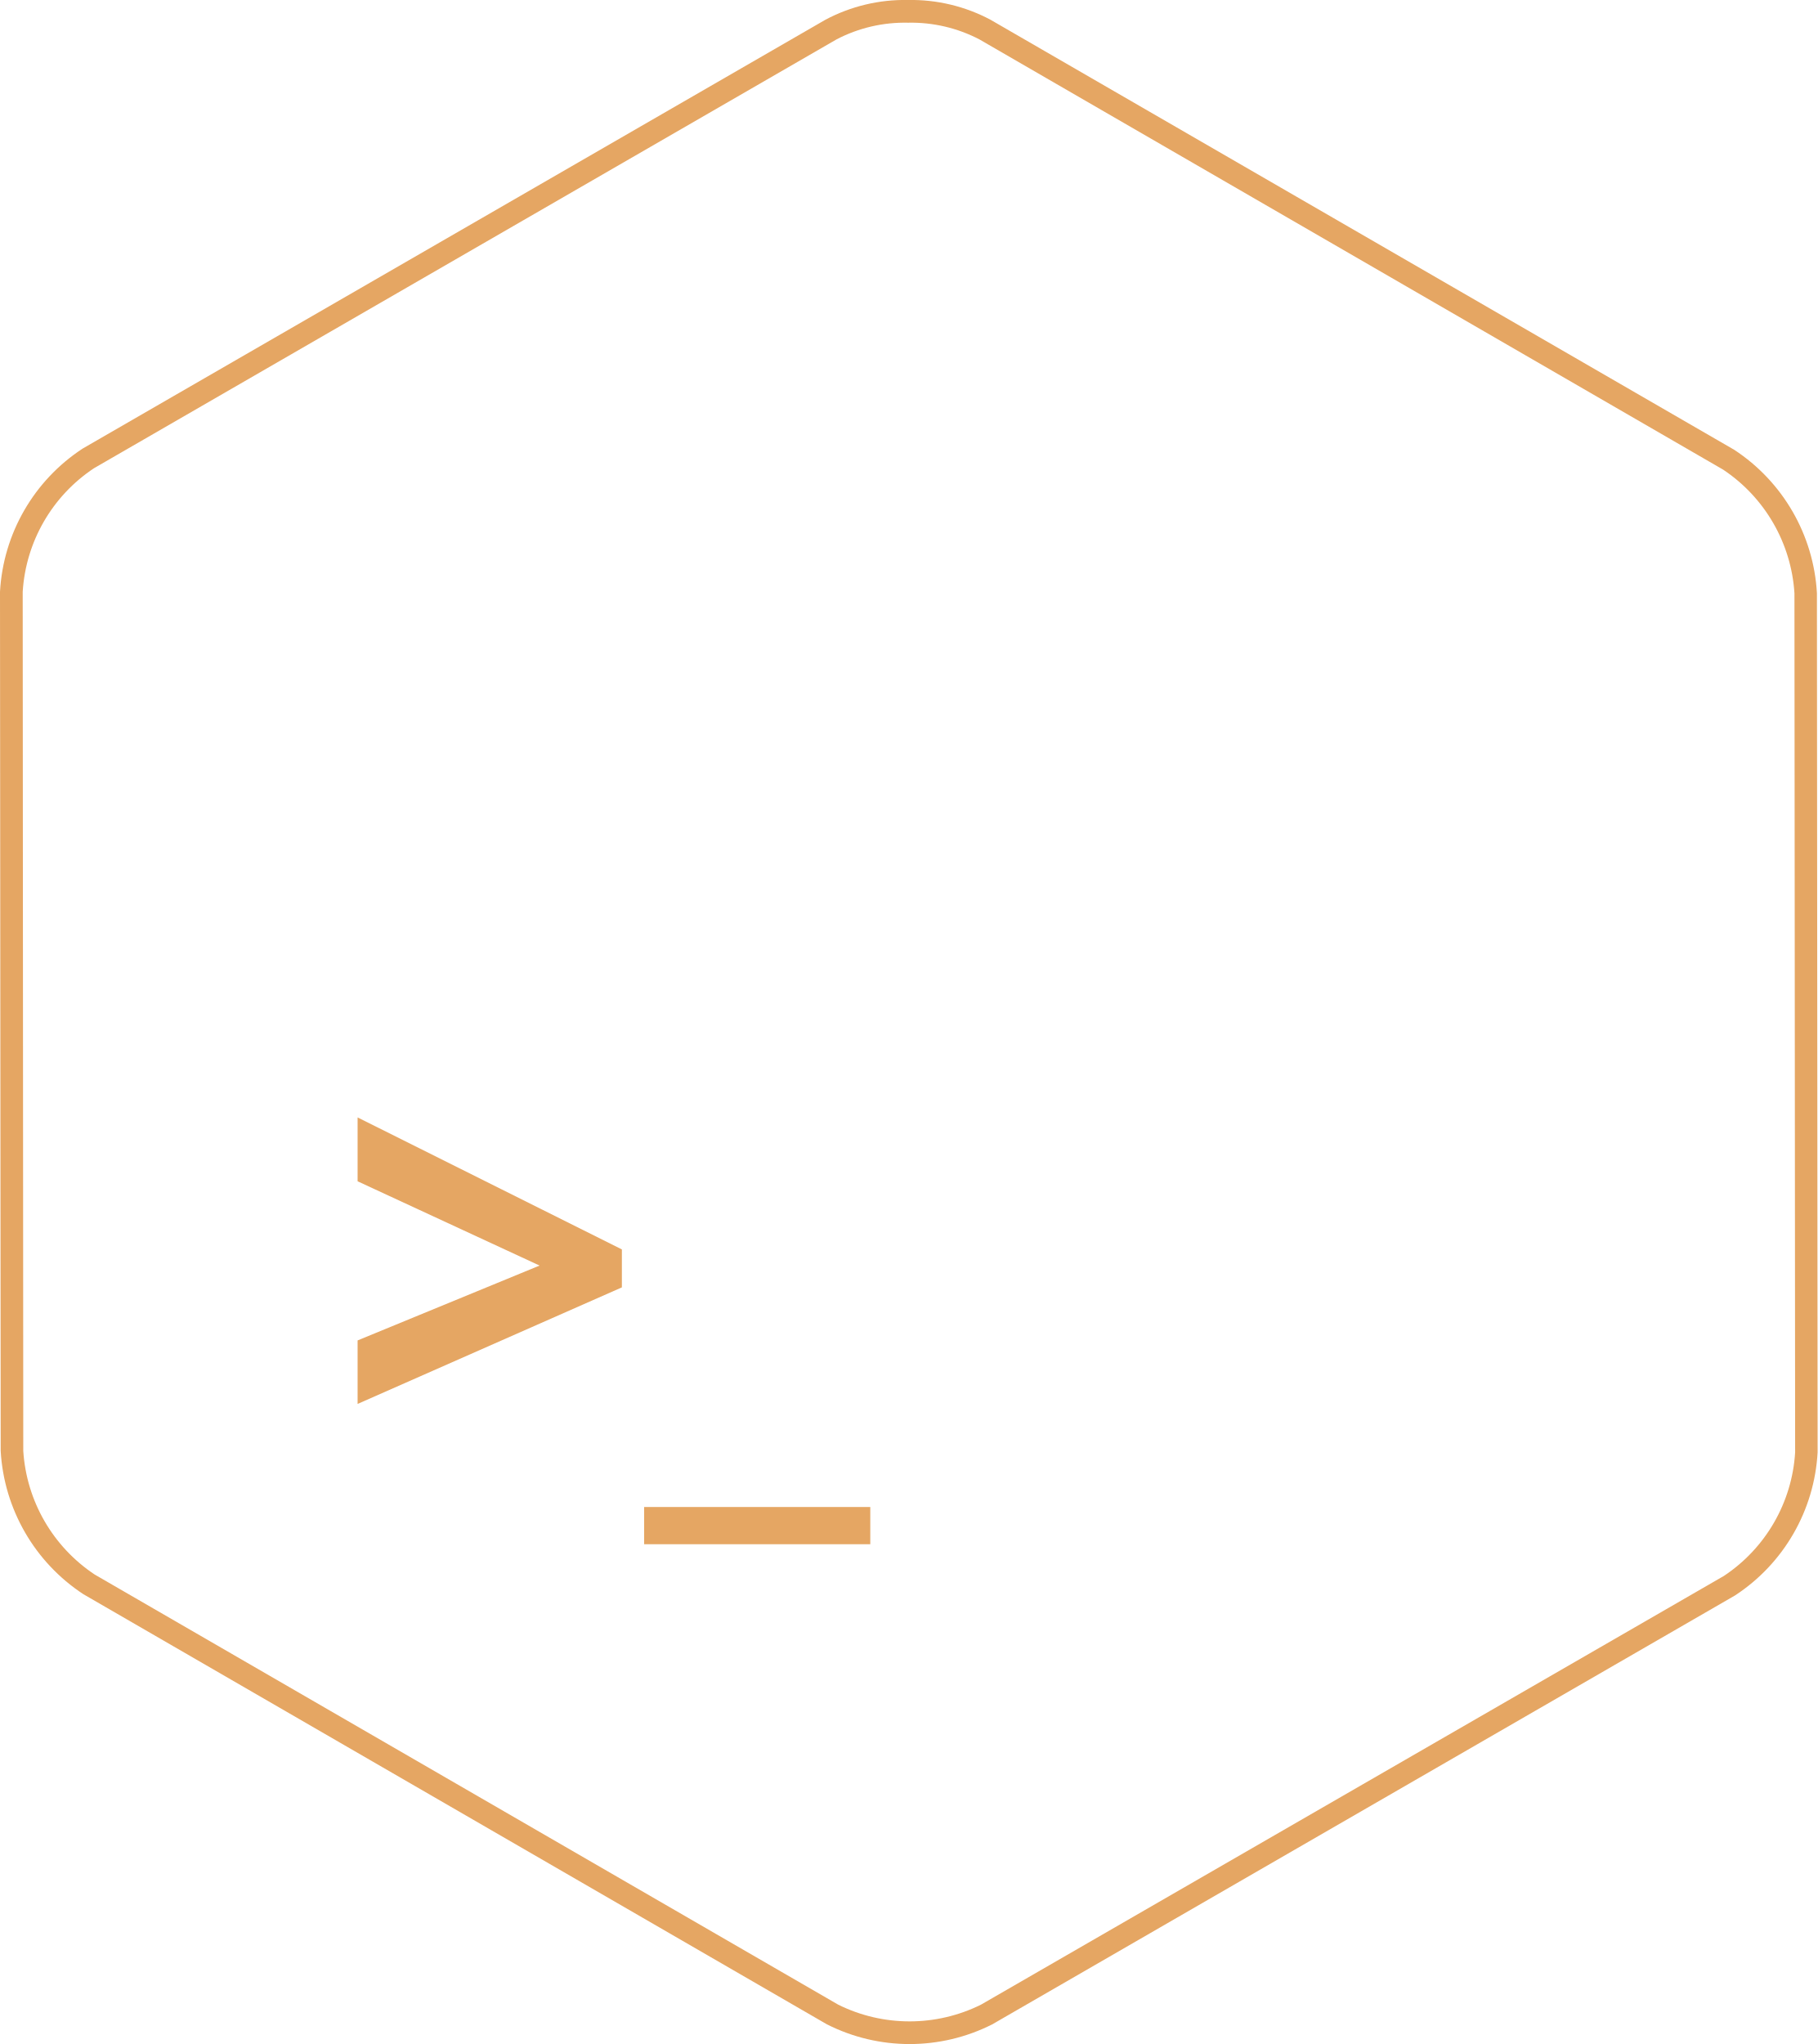
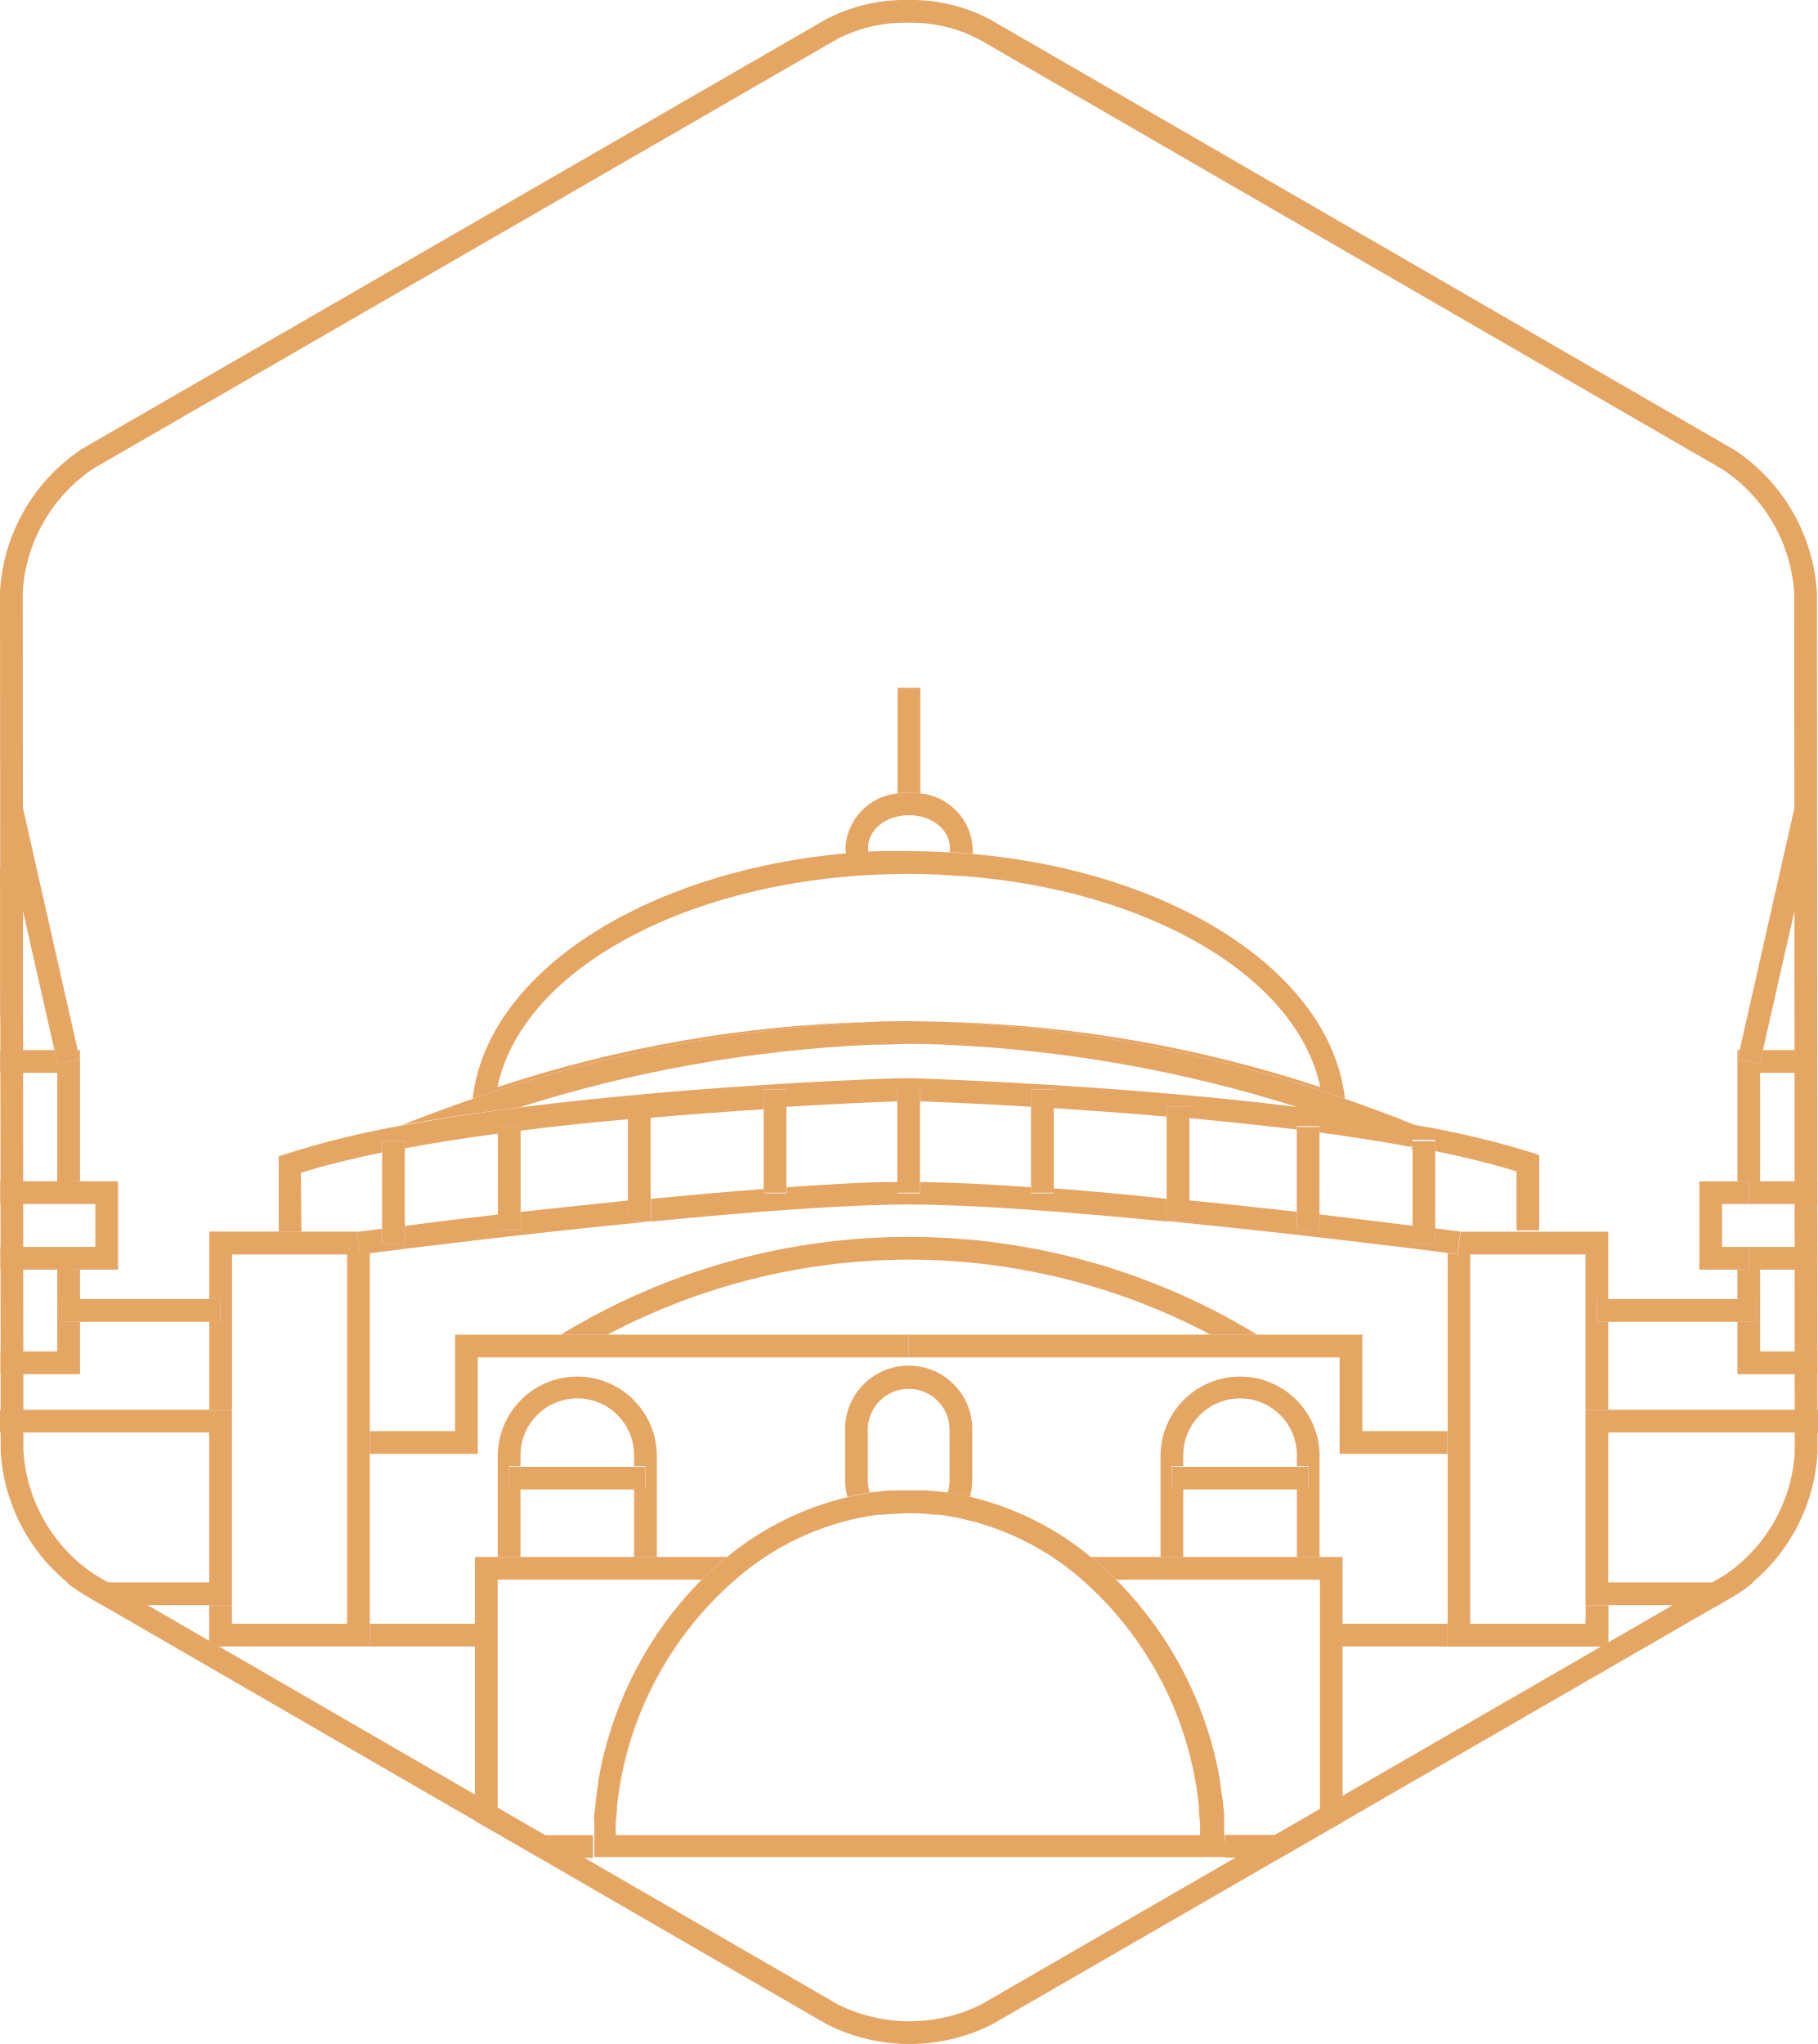
- <svg xmlns="http://www.w3.org/2000/svg" viewBox="0 0 160.11 180.03">
+ <svg xmlns="http://www.w3.org/2000/svg" viewBox="0 0 159.96 179.86">
  <defs>
-     <style>.cls-1,.cls-2{fill:#e5a663;}.cls-2{font-size:48px;font-family:OpenSans-Bold, Open Sans;font-weight:700;}</style>
+     <style>.cls-1{fill:#e5a663;}.cls-2{fill:none;}</style>
  </defs>
  <g id="Layer_2" data-name="Layer 2">
    <g id="Mask">
-       <path class="cls-1" d="M80,2a13,13,0,0,1,6.28,1.47l65.51,37.89a14.15,14.15,0,0,1,6.29,10.89l.06,75.68a14.09,14.09,0,0,1-6.27,10.87L86.41,176.57a14.17,14.17,0,0,1-12.56,0L8.34,138.68a14.15,14.15,0,0,1-6.29-10.89L2,52.12A14.1,14.1,0,0,1,8.28,41.24L73.71,3.46A13,13,0,0,1,80,2m0-2a14.87,14.87,0,0,0-7.27,1.73L7.28,39.51A16.14,16.14,0,0,0,0,52.12l.06,75.67a16.19,16.19,0,0,0,7.28,12.62L72.85,178.3a16.14,16.14,0,0,0,14.56,0l65.44-37.78a16.12,16.12,0,0,0,7.27-12.6l-.06-75.68a16.19,16.19,0,0,0-7.28-12.62L87.26,1.74A14.88,14.88,0,0,0,80,0Z" />
-       <text class="cls-2" transform="translate(29.44 128.42)">&gt;_</text>
+       <path class="cls-1" d="M79.91,2h0a12.86,12.86,0,0,1,6.27,1.47l65.45,37.85a14.13,14.13,0,0,1,6.28,10.87l.05,75.6a14.06,14.06,0,0,1-6.26,10.87L86.32,176.4a14.19,14.19,0,0,1-12.54,0L8.33,138.55a14.13,14.13,0,0,1-6.27-10.88L2,52.07A14.11,14.11,0,0,1,8.27,41.2L73.64,3.46A13,13,0,0,1,79.91,2m0-2a14.91,14.91,0,0,0-7.27,1.73L7.27,39.47A16.14,16.14,0,0,0,0,52.07l.06,75.6a16.16,16.16,0,0,0,7.27,12.61l65.45,37.85a16.14,16.14,0,0,0,14.54,0l65.38-37.74a16.1,16.1,0,0,0,7.26-12.6l-.05-75.6a16.21,16.21,0,0,0-7.28-12.61L87.19,1.74A14.85,14.85,0,0,0,79.91,0Z" />
+       <path class="cls-2" d="M55.26,105.64v-7.2c-3.1.29-6.29.63-9.44,1v7.18C48.77,106.32,52,106,55.26,105.64Z" />
+       <path class="cls-2" d="M53.44,117.44h53.07a56.64,56.64,0,0,0-53.07,0Z" />
+       <path class="cls-2" d="M102.68,107.47v0c-8.39-.82-17-1.5-22.71-1.5s-14.31.68-22.71,1.5v0h-.14c-11,1.08-21.54,2.4-24.57,2.79v15.67h7.5v-8.49h9.28a58.88,58.88,0,0,1,61.28,0h9.29v8.49h7.49V110.26c-3-.39-13.58-1.71-24.56-2.79Z" />
+       <path class="cls-2" d="M33.63,101.41c-2.63.54-5.05,1.13-7.15,1.79v5.18h5l2.14-.27Z" />
+       <path class="cls-2" d="M83.57,130.29V126a3.6,3.6,0,1,0-7.19,0v4.27a3.16,3.16,0,0,0,.17,1.05c.2,0,.41,0,.61-.06h.08l1.23-.11c.5,0,1,0,1.5,0h0c.5,0,1,0,1.5,0l1.25.11h0c.21,0,.42,0,.62.06A3.12,3.12,0,0,0,83.57,130.29Z" />
+       <rect class="cls-2" x="104.15" y="131.07" width="9.98" height="5.94" />
+       <path class="cls-2" d="M114.13,128.12a5,5,0,1,0-10,0v.95h10Z" />
+       <path class="cls-2" d="M117.9,119.44H42.05v8.49h-9.5v14.95h9.27V137h2v-8.9a7,7,0,1,1,14,0V137H64a26.11,26.11,0,0,1,10.59-5.28,5.51,5.51,0,0,1-.2-1.45V126a5.6,5.6,0,1,1,11.19,0v4.27a5.51,5.51,0,0,1-.2,1.45A26.11,26.11,0,0,1,96,137h6.19v-8.9a7,7,0,1,1,14,0V137h2v5.86h9.26V127.93H117.9Z" />
+       <rect class="cls-2" x="45.82" y="131.07" width="9.98" height="5.94" />
+       <path class="cls-2" d="M67.21,104.57V97.51c-3,.19-6.41.44-9.95.75v7.18C60.61,105.12,64,104.81,67.21,104.57Z" />
+       <path class="cls-2" d="M55.8,128.12a5,5,0,1,0-10,0v.95h10Z" />
+       <path class="cls-2" d="M35.63,107.86c2.14-.27,5-.61,8.19-1V99.73c-2.74.37-5.41.78-7.93,1.25l-.26.1Z" />
+       <path class="cls-2" d="M79,104v-7c-1.62.06-5.16.2-9.76.48v7C72.84,104.16,76.2,104,79,104Z" />
+       <path class="cls-2" d="M54.38,159l0,.3c-.05.42-.08.83-.11,1.25,0,.17,0,.35,0,.53s0,.29,0,.44h51.54c0-.15,0-.29,0-.44l0-.53c0-.42-.06-.83-.1-1.25l0-.3A30.84,30.84,0,0,0,95,138.78l-.45-.38a23.91,23.91,0,0,0-11.81-5.11l-.33,0-.8-.07a24.56,24.56,0,0,0-3.21,0l-.8.07-.34,0a23.84,23.84,0,0,0-11.8,5.11l-.46.38A30.88,30.88,0,0,0,54.38,159Z" />
+       <path class="cls-2" d="M99.15,140l.14.15a33.09,33.09,0,0,1,8,16.52,1.29,1.29,0,0,1,0,.19c.07.43.13.86.19,1.29,0,.15,0,.3.05.45,0,.35.08.7.11,1s0,.44,0,.66,0,.58,0,.87a2.64,2.64,0,0,0,0,.28h8.37V139H98.19l.09.09C98.58,139.41,98.87,139.71,99.15,140Z" />
+       <polygon class="cls-2" points="129.39 110.38 129.39 142.88 139.54 142.88 139.54 141.24 139.54 124.05 139.54 110.38 129.39 110.38" />
+       <path class="cls-2" d="M90.74,104.42v-7c-4.57-.28-8.11-.42-9.77-.48v7C83.75,104,87.1,104.16,90.74,104.42Z" />
+       <path class="cls-2" d="M102.68,105.44V98.26c-3.53-.31-6.92-.56-9.94-.75v7.06C96,104.81,99.34,105.12,102.68,105.44Z" />
+       <path class="cls-2" d="M114.13,106.65V99.47c-3.15-.4-6.34-.74-9.45-1v7.2C108,106,111.18,106.32,114.13,106.65Z" />
+       <path class="cls-2" d="M124.32,107.86v-6.78l-.26-.1c-2.53-.47-5.2-.88-7.93-1.25v7.15C119.36,107.25,122.18,107.59,124.32,107.86Z" />
+       <path class="cls-2" d="M126.32,101.41v6.7l2.14.27h5V103.2C131.37,102.54,129,102,126.32,101.41Z" />
+       <path class="cls-2" d="M80,71.73c-2,0-3.59,1.28-3.59,2.85a2.69,2.69,0,0,0,0,.4c.34,0,.67,0,1,0l1.8,0H80c1.2,0,2.39,0,3.56.1a2,2,0,0,0,0-.42C83.57,73,82,71.73,80,71.73Z" />
+       <path class="cls-2" d="M80,91.86c-1.1,0-2.2,0-3.31.07a120.63,120.63,0,0,0-31,5.52c16.08-2,33.22-2.55,34.28-2.58s18.24.55,34.32,2.58a120.48,120.48,0,0,0-31-5.52C82.18,91.9,81.08,91.86,80,91.86Z" />
+       <path class="cls-2" d="M84.82,77.09v0l-.67,0c-1.47-.11-2.86-.16-4.23-.17C61.4,76.92,46,85,43.78,95.66a113.89,113.89,0,0,1,32.94-5.74c1.09,0,2.18-.06,3.25-.06s2.16,0,3.26.06a114,114,0,0,1,32.94,5.74C114.13,86,101.14,78.36,84.82,77.09Z" />
+       <polygon class="cls-2" points="20.41 142.88 30.55 142.88 30.55 110.38 20.41 110.38 20.41 124.05 20.41 141.24 20.41 142.88" />
+       <path class="cls-1" d="M50.81,121.13a7,7,0,0,0-7,7V137h2v-6h-1v-2h1v-.95a5,5,0,1,1,10,0v.95h1v2h-1v6h2v-8.9A7,7,0,0,0,50.81,121.13Z" />
+       <polygon class="cls-1" points="56.8 131.07 56.8 129.07 55.8 129.07 45.82 129.07 44.82 129.07 44.82 131.07 45.82 131.07 55.8 131.07 56.8 131.07" />
+       <path class="cls-1" d="M109.14,121.13a7,7,0,0,0-7,7V137h2v-6h-1v-2h1v-.95a5,5,0,1,1,10,0v.95h1v2h-1v6h2v-8.9A7,7,0,0,0,109.14,121.13Z" />
+       <polygon class="cls-1" points="115.13 131.07 115.13 129.07 114.13 129.07 104.15 129.07 103.15 129.07 103.15 131.07 104.15 131.07 114.13 131.07 115.13 131.07" />
+       <path class="cls-1" d="M82.73,131.27l-1.25-.11Z" />
+       <path class="cls-1" d="M78.47,131.16l-1.23.11C77.64,131.22,78.06,131.19,78.47,131.16Z" />
+       <path class="cls-1" d="M85.57,126a5.6,5.6,0,1,0-11.19,0v4.27a5.51,5.51,0,0,0,.2,1.45,22.47,22.47,0,0,1,2.58-.46c-.2,0-.41,0-.61.06a3.16,3.16,0,0,1-.17-1.05V126a3.6,3.6,0,1,1,7.19,0v4.27a3.12,3.12,0,0,1-.17,1.05c-.2,0-.41,0-.62-.06a22.64,22.64,0,0,1,2.59.46,5.51,5.51,0,0,0,.2-1.45Z" />
+       <polygon class="cls-1" points="79.97 131.11 79.98 131.11 79.97 131.11 79.97 131.11" />
+       <path class="cls-1" d="M82.38,133.25l.33,0Z" />
+       <path class="cls-1" d="M81.58,133.18c-.53,0-1.07-.07-1.61-.07s-1.07,0-1.6.07A24.56,24.56,0,0,1,81.58,133.18Z" />
+       <path class="cls-1" d="M77.23,133.29l.34,0Z" />
+       <path class="cls-1" d="M81,69.81V60.52H79v9.29a6.63,6.63,0,0,1,1-.08A6.43,6.43,0,0,1,81,69.81Z" />
+       <path class="cls-1" d="M76.41,75a2.69,2.69,0,0,1,0-.4C76.38,73,78,71.73,80,71.73s3.6,1.28,3.6,2.85a2,2,0,0,1,0,.42c.67,0,1.34.08,2,.14a3.52,3.52,0,0,0,0-.56A5.11,5.11,0,0,0,81,69.81a6.43,6.43,0,0,0-1-.08,6.63,6.63,0,0,0-1,.08,5.1,5.1,0,0,0-4.59,4.77,5.32,5.32,0,0,0,.06.56c1-.09,2-.15,3-.19C77.08,75,76.75,75,76.41,75Z" />
+       <path class="cls-1" d="M79.21,74.91h0Z" />
+       <path class="cls-1" d="M84.81,77.11v0c-1.59-.13-3.2-.19-4.85-.19h-.06c1.37,0,2.76.06,4.23.17Z" />
+       <path class="cls-1" d="M76.66,91.93c1.11,0,2.21-.07,3.31-.07C78.88,91.86,77.78,91.89,76.66,91.93Z" />
+       <path class="cls-1" d="M80,91.86c1.11,0,2.21,0,3.31.07C82.17,91.89,81.06,91.86,80,91.86Z" />
+       <path class="cls-1" d="M43.78,95.66C46,85,61.4,76.92,79.91,76.9H80c1.65,0,3.26.06,4.85.19,16.32,1.27,29.31,8.87,31.35,18.57a114,114,0,0,0-32.94-5.74,124.16,124.16,0,0,1,35.11,6.77c-1.24-11.11-15.12-20-32.81-21.55-.66-.06-1.33-.1-2-.14-1.17-.07-2.36-.1-3.56-.1h-.76l-1.8,0c-1,0-2,.1-3,.19C56.74,76.69,42.85,85.58,41.6,96.69a124.22,124.22,0,0,1,35.12-6.77A113.89,113.89,0,0,0,43.78,95.66Z" />
+       <path class="cls-1" d="M35.89,101l-.26,0v.06Z" />
+       <path class="cls-1" d="M124.32,101l-.26,0,.26.1Z" />
+       <path class="cls-1" d="M45.67,97.45a120.63,120.63,0,0,1,31-5.52c1.12,0,2.22-.07,3.31-.07s2.2,0,3.31.07a120.48,120.48,0,0,1,31,5.52c3.56.45,7,1,10.32,1.58-2-.83-4.14-1.61-6.25-2.34a124.16,124.16,0,0,0-35.11-6.77c-1.1,0-2.18-.06-3.26-.06s-2.16,0-3.25.06A124.22,124.22,0,0,0,41.6,96.69Q38.44,97.79,35.36,99C38.62,98.42,42.12,97.9,45.67,97.45Z" />
+       <path class="cls-1" d="M26.48,103.2c2.1-.66,4.52-1.25,7.15-1.79v-1h2V101l.26,0c2.52-.47,5.19-.88,7.93-1.25v-.56h2v.3c3.15-.4,6.34-.74,9.44-1v-1h2v.87c3.54-.31,6.92-.56,9.95-.75V95.87h2v1.52c4.6-.28,8.14-.42,9.76-.48v-1h2v1c1.66.06,5.2.2,9.77.48V95.87h2v1.64c3,.19,6.41.44,9.94.75v-.87h2v1c3.11.29,6.3.63,9.45,1v-.3h2v.56c2.73.37,5.4.78,7.93,1.25l.26,0v-.61h2v1c2.63.54,5.05,1.13,7.15,1.79v5.18h2v-6.62l-.69-.23A78,78,0,0,0,124.59,99c-3.27-.61-6.76-1.13-10.32-1.58C98.19,95.42,81,94.9,80,94.87s-18.2.55-34.28,2.58c-3.55.45-7.05,1-10.31,1.58a78.59,78.59,0,0,0-10.2,2.5l-.68.23v6.62h2Z" />
+       <path class="cls-1" d="M80,110.84a56.85,56.85,0,0,1,26.54,6.6h4.1a58.88,58.88,0,0,0-61.28,0h4.11A56.81,56.81,0,0,1,80,110.84Z" />
+       <path class="cls-1" d="M139.54,142.88H129.39v-32.5h10.15v13.67h2v-7.73h-1v-2h1v-5.94h-13l-.26,2-.87-.11v15.67h0v2h0v16.95h14.15v-3.64h-2Z" />
+       <path class="cls-1" d="M32.55,127.93V110.26l-.87.11-.26-2h-13v5.94h1v2h-1v7.73h2V110.38H30.55v32.5H20.41v-1.64h-2v3.64H32.55V127.93Z" />
+       <path class="cls-1" d="M20.41,124.05H0v2H18.41v13.19H5.84a11,11,0,0,0,1.48,1l1.66,1H20.41Z" />
+       <path class="cls-1" d="M139.54,124.05v17.19h11.68l1.47-.85a11.36,11.36,0,0,0,1.61-1.15H141.54V126.05H160v-2H139.54Z" />
+       <polygon class="cls-1" points="154.55 116.32 152.91 116.32 152.91 120.92 159.95 120.92 159.95 118.92 154.91 118.92 154.91 111.72 159.94 111.72 159.94 109.72 153.91 109.72 153.91 111.72 152.91 111.72 152.91 114.32 154.55 114.32 154.55 116.32" />
+       <polygon class="cls-1" points="153.91 105.95 159.94 105.95 159.94 103.95 154.91 103.95 154.91 94.4 159.93 94.4 159.93 92.4 155.16 92.4 154.88 93.62 152.93 93.18 153.11 92.4 152.91 92.4 152.91 103.95 153.91 103.95 153.91 105.95" />
+       <polygon class="cls-1" points="153.91 109.72 152.91 109.72 151.56 109.72 151.56 105.95 152.91 105.95 153.91 105.95 153.91 103.95 152.91 103.95 149.56 103.95 149.56 111.72 152.91 111.72 153.91 111.72 153.91 109.72" />
+       <polygon class="cls-1" points="154.88 93.62 155.16 92.4 158.25 78.75 159.93 89.66 159.92 76.45 158.62 68.04 153.11 92.4 152.93 93.18 154.88 93.62" />
+       <polygon class="cls-1" points="140.54 116.32 141.54 116.32 152.91 116.32 154.55 116.32 154.55 114.32 152.91 114.32 141.54 114.32 140.54 114.32 140.54 116.32" />
+       <polygon class="cls-1" points="5.4 114.32 7.04 114.32 7.04 111.72 6.04 111.72 6.04 109.72 0.03 109.72 0.04 111.72 5.04 111.72 5.04 118.92 0.04 118.92 0.04 120.92 7.04 120.92 7.04 116.32 5.4 116.32 5.4 114.32" />
+       <polygon class="cls-1" points="7.04 103.95 7.04 92.4 6.84 92.4 7.01 93.18 5.06 93.62 4.79 92.4 0.02 92.4 0.02 94.4 5.04 94.4 5.04 103.95 0.03 103.95 0.03 105.95 6.04 105.95 6.04 103.95 7.04 103.95" />
+       <polygon class="cls-1" points="7.04 111.72 10.39 111.72 10.39 103.95 7.04 103.95 6.04 103.95 6.04 105.95 7.04 105.95 8.39 105.95 8.39 109.72 7.04 109.72 6.04 109.72 6.04 111.72 7.04 111.72" />
+       <polygon class="cls-1" points="7.01 93.18 6.84 92.4 1.33 68.04 0.01 76.59 0.02 89.66 1.7 78.75 4.79 92.4 5.06 93.62 7.01 93.18" />
+       <polygon class="cls-1" points="19.41 114.32 18.41 114.32 7.04 114.32 5.4 114.32 5.4 116.32 7.04 116.32 18.41 116.32 19.41 116.32 19.41 114.32" />
+       <rect class="cls-1" x="32.55" y="142.88" width="9.27" height="2" />
+       <rect class="cls-1" x="118.13" y="142.88" width="9.27" height="2" />
+       <path class="cls-1" d="M126.32,109.49h-2v-1.63c-2.14-.27-5-.61-8.19-1v1.37h-2v-1.6c-2.95-.33-6.16-.68-9.45-1v1.83h-1.85c11,1.08,21.53,2.4,24.56,2.79l.87.11.26-2h-.06l-2.14-.27Z" />
+       <path class="cls-1" d="M92.74,104.57V105h-2v-.53c-3.64-.26-7-.43-9.77-.46v1H79v-1c-2.77,0-6.13.2-9.76.46V105h-2v-.38c-3.22.24-6.6.55-9.95.87v2c8.4-.82,17-1.5,22.71-1.5s14.32.68,22.71,1.5v-2C99.34,105.12,96,104.81,92.74,104.57Z" />
+       <path class="cls-1" d="M55.26,107.47v-1.83c-3.28.33-6.49.68-9.44,1v1.6h-2v-1.37c-3.23.37-6,.71-8.19,1v1.63h-2v-1.38l-2.14.27h-.07l.26,2,.87-.11c3-.39,13.58-1.71,24.57-2.79Z" />
+       <polygon class="cls-1" points="42.05 119.44 79.97 119.44 79.97 117.44 53.44 117.44 49.33 117.44 40.05 117.44 40.05 125.93 32.55 125.93 32.55 127.93 42.05 127.93 42.05 119.44" />
+       <polygon class="cls-1" points="119.9 117.44 110.61 117.44 106.51 117.44 79.97 117.44 79.97 119.44 117.9 119.44 117.9 127.93 127.39 127.93 127.39 127.93 127.39 125.93 127.39 125.93 119.9 125.93 119.9 117.44" />
+       <polygon class="cls-1" points="78.97 104.95 80.97 104.95 80.97 103.96 80.97 96.91 80.97 95.88 78.97 95.88 78.97 96.91 78.97 103.96 78.97 104.95" />
+       <polygon class="cls-1" points="90.74 104.95 92.74 104.95 92.74 104.57 92.74 97.51 92.74 95.88 90.74 95.88 90.74 97.39 90.74 104.42 90.74 104.95" />
+       <polygon class="cls-1" points="102.68 107.45 102.68 107.47 102.83 107.47 104.68 107.47 104.68 105.64 104.68 98.44 104.68 97.39 102.68 97.39 102.68 98.26 102.68 105.44 102.68 107.45" />
+       <polygon class="cls-1" points="114.13 108.25 116.13 108.25 116.13 106.88 116.13 99.73 116.13 99.17 114.13 99.17 114.13 99.47 114.13 106.65 114.13 108.25" />
+       <polygon class="cls-1" points="124.32 107.86 124.32 109.49 126.32 109.49 126.32 108.11 126.32 101.41 126.32 100.41 124.32 100.41 124.32 101.02 124.32 101.08 124.32 107.86" />
+       <path class="cls-1" d="M54.19,161.48h0c0-.15,0-.29,0-.44Z" />
+       <path class="cls-1" d="M65,138.78l.46-.38A30.63,30.63,0,0,0,54.38,159,30.88,30.88,0,0,1,65,138.78Z" />
+       <path class="cls-1" d="M52.21,161.2a2.64,2.64,0,0,0,0,.28H44l3.46,2h4.73v-1C52.18,162.05,52.19,161.63,52.21,161.2Z" />
+       <path class="cls-1" d="M54.24,160.51c0-.42.06-.83.11-1.25C54.3,159.68,54.27,160.09,54.24,160.51Z" />
+       <path class="cls-1" d="M52.65,156.88l0-.19Z" />
+       <path class="cls-1" d="M57.8,137h-16v23.21l2,1.16V139H61.75l-.09.09A28.73,28.73,0,0,1,64,137Z" />
+       <path class="cls-1" d="M60.65,140.17l.15-.15Z" />
+       <path class="cls-1" d="M52.25,160.33c0-.22,0-.44,0-.66C52.28,159.89,52.27,160.11,52.25,160.33Z" />
+       <path class="cls-1" d="M52.41,158.62c0-.15,0-.3.05-.45C52.44,158.32,52.42,158.47,52.41,158.62Z" />
+       <path class="cls-1" d="M105.57,159a30.67,30.67,0,0,0-11-20.56l.45.38A30.84,30.84,0,0,1,105.57,159Z" />
+       <path class="cls-1" d="M107.69,160.33c0-.22,0-.44,0-.66C107.67,159.89,107.68,160.11,107.69,160.33Z" />
+       <path class="cls-1" d="M99.29,140.17l-.14-.15Z" />
+       <path class="cls-1" d="M107.3,156.88a1.29,1.29,0,0,0,0-.19A1.29,1.29,0,0,1,107.3,156.88Z" />
+       <path class="cls-1" d="M105.6,159.26c0,.42.08.83.1,1.25C105.68,160.09,105.64,159.68,105.6,159.26Z" />
+       <path class="cls-1" d="M105.75,161.48c0-.15,0-.29,0-.44,0,.15,0,.29,0,.44Z" />
+       <path class="cls-1" d="M107.54,158.62c0-.15,0-.3-.05-.45C107.51,158.32,107.52,158.47,107.54,158.62Z" />
+       <path class="cls-1" d="M118.13,137H96a28.6,28.6,0,0,1,2.32,2.09l-.09-.09h17.94v22.46h-8.37a2.64,2.64,0,0,1,0-.28c0,.43,0,.85,0,1.28v1h4.92l5.44-3.13V137Z" />
+       <path class="cls-1" d="M107.74,161.2c0-.29,0-.58,0-.87s0-.44,0-.66-.07-.7-.11-1c0-.15,0-.3-.05-.45-.06-.43-.12-.86-.19-1.29a1.29,1.29,0,0,0,0-.19,33.09,33.09,0,0,0-8-16.52l-.14-.15c-.28-.31-.57-.61-.87-.91A28.6,28.6,0,0,0,96,137a26.11,26.11,0,0,0-10.59-5.28,22.64,22.64,0,0,0-2.59-.46h0l-1.25-.11c-.5,0-1,0-1.5,0h0c-.5,0-1,0-1.5,0s-.83.06-1.23.11h-.08a22.47,22.47,0,0,0-2.58.46A26.11,26.11,0,0,0,64,137a28.73,28.73,0,0,0-2.33,2.09c-.29.3-.58.6-.86.91l-.15.15a33.18,33.18,0,0,0-8,16.52l0,.19c-.07.43-.14.86-.19,1.29,0,.15,0,.3-.05.45,0,.35-.08.7-.11,1s0,.44,0,.66,0,.58,0,.87,0,.85,0,1.28v1h55.59v-1C107.77,162.05,107.76,161.63,107.74,161.2ZM65.43,138.4a23.84,23.84,0,0,1,11.8-5.11l.34,0,.8-.07c.53,0,1.06-.07,1.6-.07s1.08,0,1.61.07l.8.07.33,0a23.91,23.91,0,0,1,11.81,5.11,30.67,30.67,0,0,1,11,20.56l0,.3c0,.42.08.83.1,1.25l0,.53c0,.15,0,.29,0,.44H54.19l0-.44c0-.18,0-.36,0-.53,0-.42.06-.83.11-1.25l0-.3A30.63,30.63,0,0,1,65.43,138.4Z" />
+       <polygon class="cls-1" points="67.21 104.95 69.21 104.95 69.21 104.42 69.21 97.39 69.21 95.88 67.21 95.88 67.21 97.51 67.21 104.57 67.21 104.95" />
+       <polygon class="cls-1" points="55.26 107.47 57.12 107.47 57.26 107.47 57.26 107.45 57.26 105.44 57.26 98.26 57.26 97.39 55.26 97.39 55.26 98.44 55.26 105.64 55.26 107.47" />
+       <polygon class="cls-1" points="43.82 108.25 45.82 108.25 45.82 106.65 45.82 99.47 45.82 99.17 43.82 99.17 43.82 99.73 43.82 106.88 43.82 108.25" />
+       <polygon class="cls-1" points="33.63 109.49 35.63 109.49 35.63 107.86 35.63 101.08 35.63 101.02 35.63 100.41 33.63 100.41 33.63 101.41 33.63 108.11 33.63 109.49" />
    </g>
  </g>
</svg>
